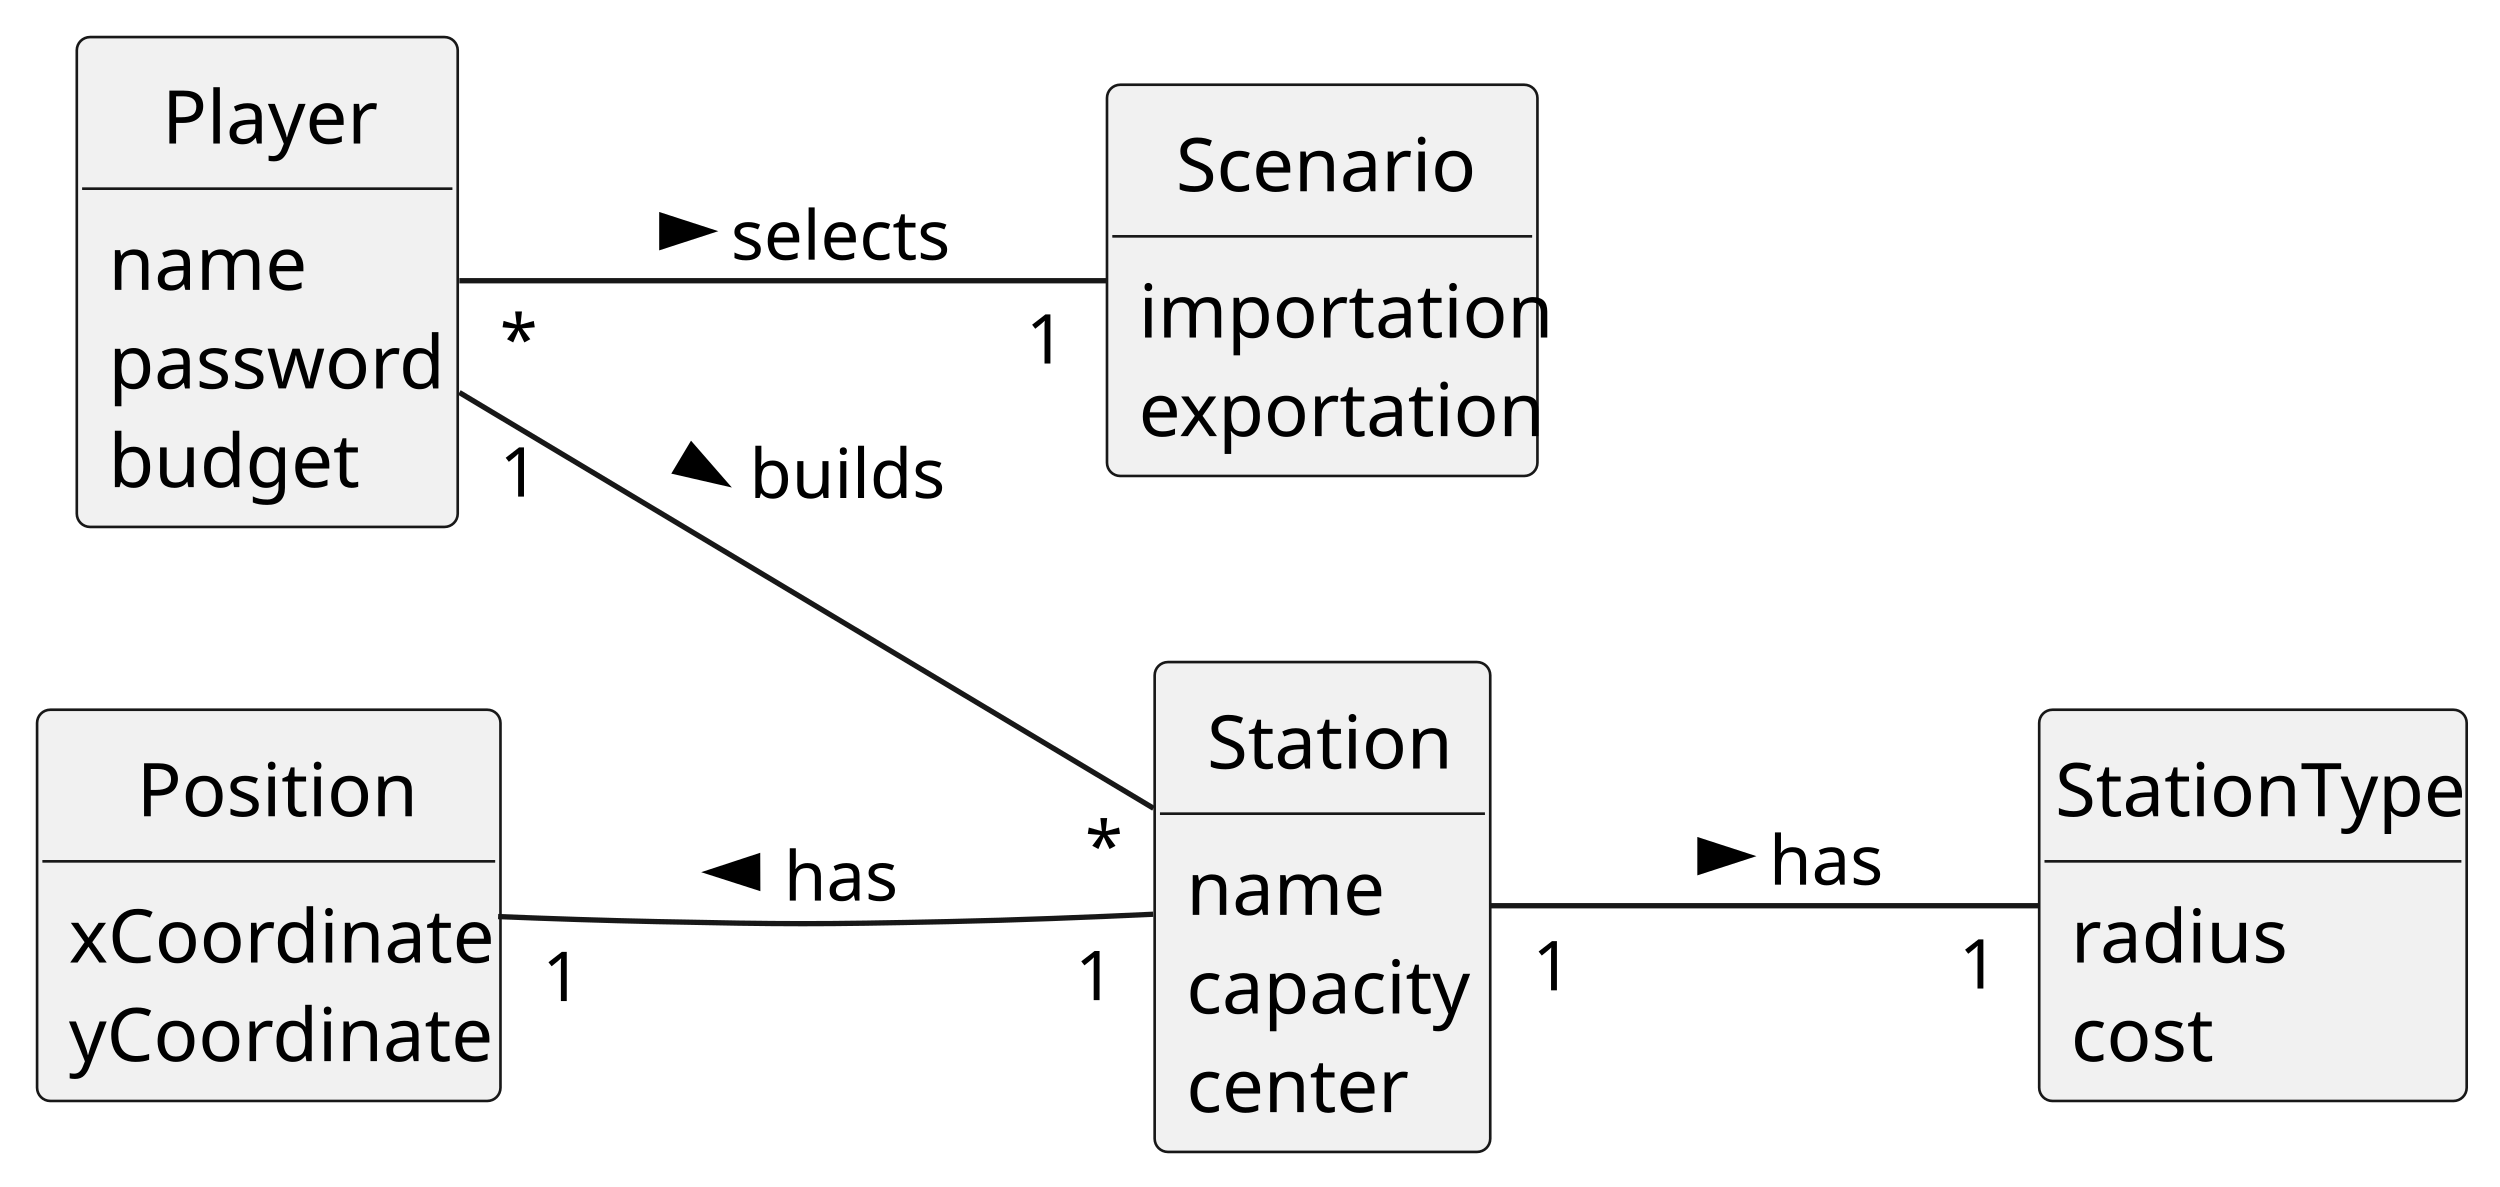
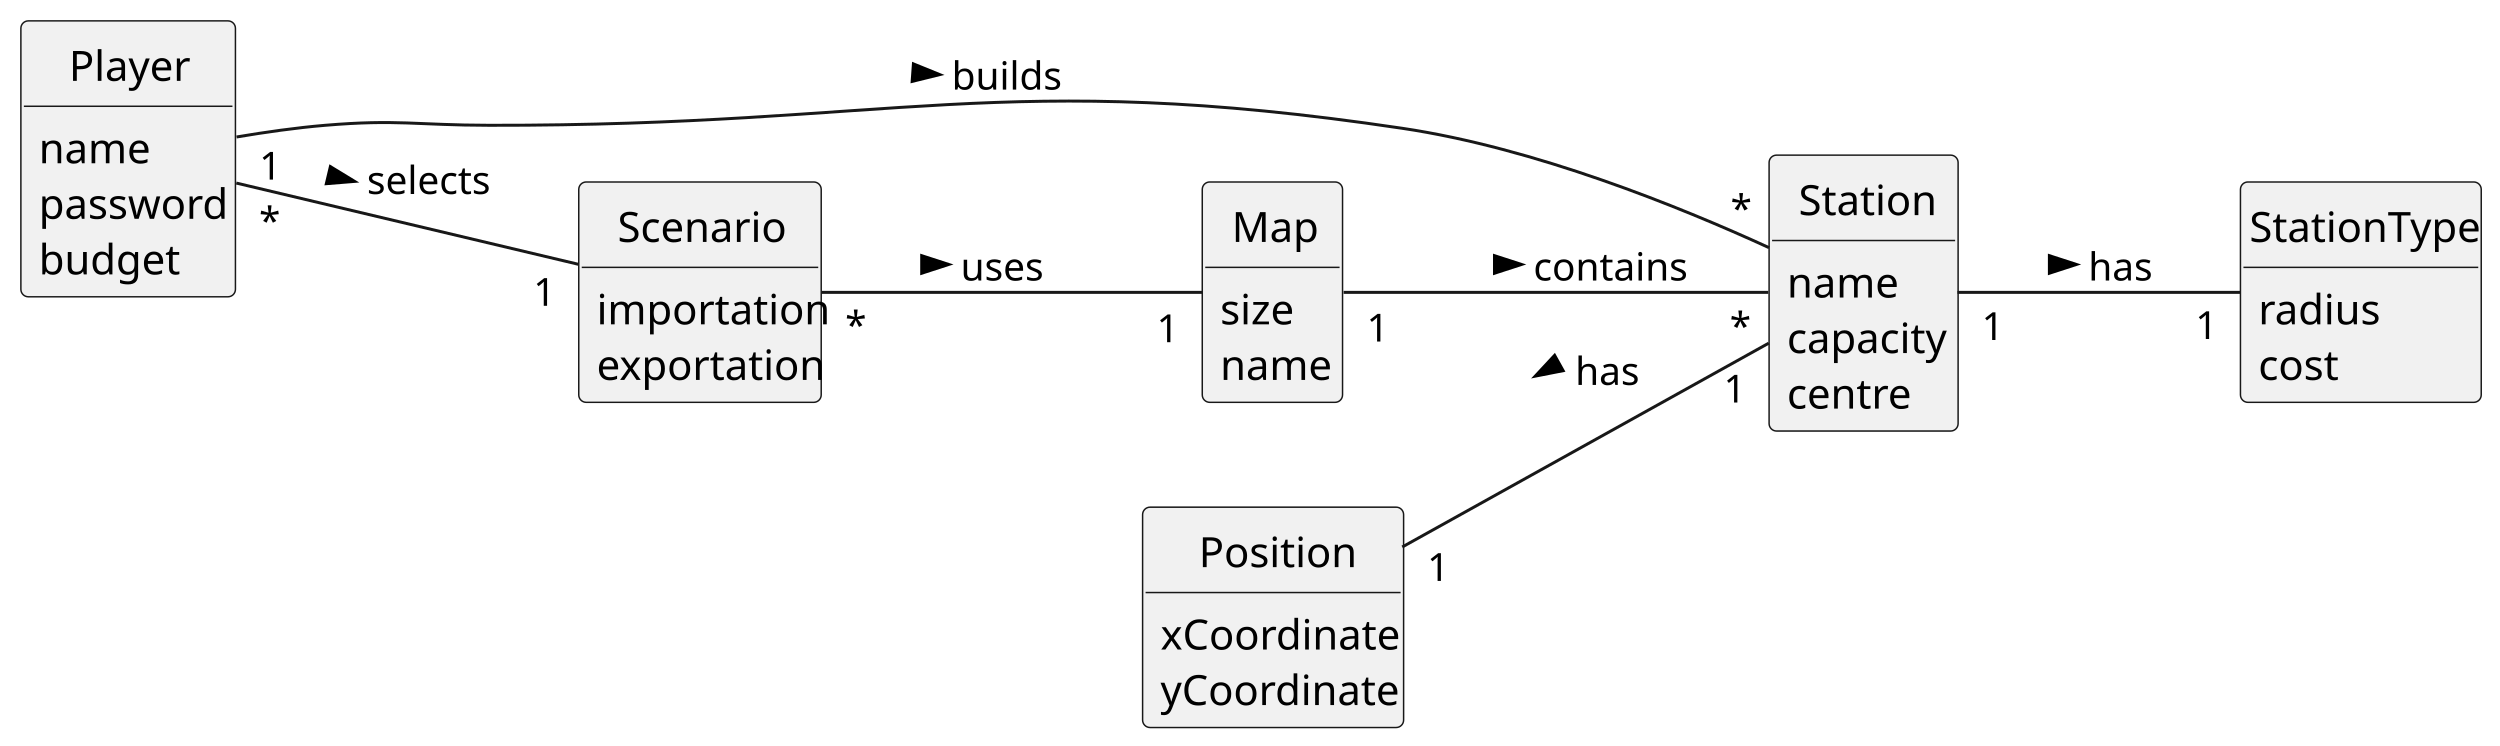
- <svg xmlns="http://www.w3.org/2000/svg" contentStyleType="text/css" height="224px" preserveAspectRatio="none" style="width:472px;height:224px;background:#FFFFFF;" version="1.1" viewBox="0 0 472 224" width="472px" zoomAndPan="magnify">
+ <svg xmlns="http://www.w3.org/2000/svg" contentStyleType="text/css" height="250px" preserveAspectRatio="none" style="width:838px;height:250px;background:#FFFFFF;" version="1.1" viewBox="0 0 838 250" width="838px" zoomAndPan="magnify">
  <defs />
  <g>
    <g id="elem_Player">
-       <rect codeLine="12" fill="#F1F1F1" height="92.484" id="Player" rx="2.5" ry="2.5" style="stroke:#181818;stroke-width:0.5;" width="71.917" x="14.5" y="7" />
-       <text fill="#000000" font-family="sans-serif" font-size="14" lengthAdjust="spacing" textLength="39.683" x="30.617" y="27.107">Player</text>
-       <line style="stroke:#181818;stroke-width:0.5;" x1="15.5" x2="85.417" y1="35.621" y2="35.621" />
-       <text fill="#000000" font-family="sans-serif" font-size="14" lengthAdjust="spacing" textLength="35.02" x="20.5" y="54.728">name</text>
-       <text fill="#000000" font-family="sans-serif" font-size="14" lengthAdjust="spacing" textLength="59.917" x="20.5" y="73.35">password</text>
-       <text fill="#000000" font-family="sans-serif" font-size="14" lengthAdjust="spacing" textLength="42.82" x="20.5" y="91.971">budget</text>
+       <rect codeLine="12" fill="#F1F1F1" height="92.484" id="Player" rx="2.5" ry="2.5" style="stroke:#181818;stroke-width:0.5;" width="71.917" x="7" y="7" />
+       <text fill="#000000" font-family="sans-serif" font-size="14" lengthAdjust="spacing" textLength="39.683" x="23.117" y="27.107">Player</text>
+       <line style="stroke:#181818;stroke-width:0.5;" x1="8" x2="77.917" y1="35.621" y2="35.621" />
+       <text fill="#000000" font-family="sans-serif" font-size="14" lengthAdjust="spacing" textLength="35.02" x="13" y="54.728">name</text>
+       <text fill="#000000" font-family="sans-serif" font-size="14" lengthAdjust="spacing" textLength="59.917" x="13" y="73.35">password</text>
+       <text fill="#000000" font-family="sans-serif" font-size="14" lengthAdjust="spacing" textLength="42.82" x="13" y="91.971">budget</text>
+     </g>
+     <g id="elem_Map">
+       <rect codeLine="18" fill="#F1F1F1" height="73.863" id="Map" rx="2.5" ry="2.5" style="stroke:#181818;stroke-width:0.5;" width="47.02" x="403" y="61" />
+       <text fill="#000000" font-family="sans-serif" font-size="14" lengthAdjust="spacing" textLength="27.234" x="412.893" y="81.107">Map</text>
+       <line style="stroke:#181818;stroke-width:0.5;" x1="404" x2="449.021" y1="89.621" y2="89.621" />
+       <text fill="#000000" font-family="sans-serif" font-size="14" lengthAdjust="spacing" textLength="24.896" x="409" y="108.728">size</text>
+       <text fill="#000000" font-family="sans-serif" font-size="14" lengthAdjust="spacing" textLength="35.02" x="409" y="127.35">name</text>
    </g>
    <g id="elem_Station">
-       <rect codeLine="18" fill="#F1F1F1" height="92.484" id="Station" rx="2.5" ry="2.5" style="stroke:#181818;stroke-width:0.5;" width="63.358" x="218" y="125" />
-       <text fill="#000000" font-family="sans-serif" font-size="14" lengthAdjust="spacing" textLength="43.586" x="227.886" y="145.107">Station</text>
-       <line style="stroke:#181818;stroke-width:0.5;" x1="219" x2="280.358" y1="153.621" y2="153.621" />
-       <text fill="#000000" font-family="sans-serif" font-size="14" lengthAdjust="spacing" textLength="35.02" x="224" y="172.728">name</text>
-       <text fill="#000000" font-family="sans-serif" font-size="14" lengthAdjust="spacing" textLength="51.358" x="224" y="191.35">capacity</text>
-       <text fill="#000000" font-family="sans-serif" font-size="14" lengthAdjust="spacing" textLength="38.91" x="224" y="209.971">center</text>
+       <rect codeLine="23" fill="#F1F1F1" height="92.484" id="Station" rx="2.5" ry="2.5" style="stroke:#181818;stroke-width:0.5;" width="63.358" x="593" y="52" />
+       <text fill="#000000" font-family="sans-serif" font-size="14" lengthAdjust="spacing" textLength="43.586" x="602.886" y="72.107">Station</text>
+       <line style="stroke:#181818;stroke-width:0.5;" x1="594" x2="655.358" y1="80.621" y2="80.621" />
+       <text fill="#000000" font-family="sans-serif" font-size="14" lengthAdjust="spacing" textLength="35.02" x="599" y="99.728">name</text>
+       <text fill="#000000" font-family="sans-serif" font-size="14" lengthAdjust="spacing" textLength="51.358" x="599" y="118.35">capacity</text>
+       <text fill="#000000" font-family="sans-serif" font-size="14" lengthAdjust="spacing" textLength="38.91" x="599" y="136.971">centre</text>
    </g>
    <g id="elem_StationType">
-       <rect codeLine="24" fill="#F1F1F1" height="73.863" id="StationType" rx="2.5" ry="2.5" style="stroke:#181818;stroke-width:0.5;" width="80.71" x="385" y="134" />
-       <text fill="#000000" font-family="sans-serif" font-size="14" lengthAdjust="spacing" textLength="74.71" x="388" y="154.107">StationType</text>
-       <line style="stroke:#181818;stroke-width:0.5;" x1="386" x2="464.71" y1="162.621" y2="162.621" />
-       <text fill="#000000" font-family="sans-serif" font-size="14" lengthAdjust="spacing" textLength="38.131" x="391" y="181.728">radius</text>
-       <text fill="#000000" font-family="sans-serif" font-size="14" lengthAdjust="spacing" textLength="25.676" x="391" y="200.35">cost</text>
+       <rect codeLine="29" fill="#F1F1F1" height="73.863" id="StationType" rx="2.5" ry="2.5" style="stroke:#181818;stroke-width:0.5;" width="80.71" x="751" y="61" />
+       <text fill="#000000" font-family="sans-serif" font-size="14" lengthAdjust="spacing" textLength="74.71" x="754" y="81.107">StationType</text>
+       <line style="stroke:#181818;stroke-width:0.5;" x1="752" x2="830.71" y1="89.621" y2="89.621" />
+       <text fill="#000000" font-family="sans-serif" font-size="14" lengthAdjust="spacing" textLength="38.131" x="757" y="108.728">radius</text>
+       <text fill="#000000" font-family="sans-serif" font-size="14" lengthAdjust="spacing" textLength="25.676" x="757" y="127.35">cost</text>
    </g>
    <g id="elem_Position">
-       <rect codeLine="29" fill="#F1F1F1" height="73.863" id="Position" rx="2.5" ry="2.5" style="stroke:#181818;stroke-width:0.5;" width="87.489" x="7" y="134" />
-       <text fill="#000000" font-family="sans-serif" font-size="14" lengthAdjust="spacing" textLength="49.807" x="25.841" y="154.107">Position</text>
-       <line style="stroke:#181818;stroke-width:0.5;" x1="8" x2="93.489" y1="162.621" y2="162.621" />
-       <text fill="#000000" font-family="sans-serif" font-size="14" lengthAdjust="spacing" textLength="75.489" x="13" y="181.728">xCoordinate</text>
-       <text fill="#000000" font-family="sans-serif" font-size="14" lengthAdjust="spacing" textLength="75.489" x="13" y="200.35">yCoordinate</text>
+       <rect codeLine="34" fill="#F1F1F1" height="73.863" id="Position" rx="2.5" ry="2.5" style="stroke:#181818;stroke-width:0.5;" width="87.489" x="383" y="170" />
+       <text fill="#000000" font-family="sans-serif" font-size="14" lengthAdjust="spacing" textLength="49.807" x="401.841" y="190.107">Position</text>
+       <line style="stroke:#181818;stroke-width:0.5;" x1="384" x2="469.489" y1="198.621" y2="198.621" />
+       <text fill="#000000" font-family="sans-serif" font-size="14" lengthAdjust="spacing" textLength="75.489" x="389" y="217.728">xCoordinate</text>
+       <text fill="#000000" font-family="sans-serif" font-size="14" lengthAdjust="spacing" textLength="75.489" x="389" y="236.35">yCoordinate</text>
    </g>
    <g id="elem_Scenario">
-       <rect codeLine="34" fill="#F1F1F1" height="73.863" id="Scenario" rx="2.5" ry="2.5" style="stroke:#181818;stroke-width:0.5;" width="81.269" x="209" y="16" />
-       <text fill="#000000" font-family="sans-serif" font-size="14" lengthAdjust="spacing" textLength="55.255" x="222.007" y="36.107">Scenario</text>
-       <line style="stroke:#181818;stroke-width:0.5;" x1="210" x2="289.269" y1="44.621" y2="44.621" />
-       <text fill="#000000" font-family="sans-serif" font-size="14" lengthAdjust="spacing" textLength="69.255" x="215" y="63.728">importation</text>
-       <text fill="#000000" font-family="sans-serif" font-size="14" lengthAdjust="spacing" textLength="69.269" x="215" y="82.35">exportation</text>
+       <rect codeLine="39" fill="#F1F1F1" height="73.863" id="Scenario" rx="2.5" ry="2.5" style="stroke:#181818;stroke-width:0.5;" width="81.269" x="194" y="61" />
+       <text fill="#000000" font-family="sans-serif" font-size="14" lengthAdjust="spacing" textLength="55.255" x="207.007" y="81.107">Scenario</text>
+       <line style="stroke:#181818;stroke-width:0.5;" x1="195" x2="274.269" y1="89.621" y2="89.621" />
+       <text fill="#000000" font-family="sans-serif" font-size="14" lengthAdjust="spacing" textLength="69.255" x="200" y="108.728">importation</text>
+       <text fill="#000000" font-family="sans-serif" font-size="14" lengthAdjust="spacing" textLength="69.269" x="200" y="127.35">exportation</text>
+     </g>
+     <g id="link_Scenario_Map">
+       <path codeLine="46" d="M275.33,98 C314.07,98 371.54,98 402.96,98 " fill="none" id="Scenario-Map" style="stroke:#181818;stroke-width:1.0;" />
+       <polygon fill="#000000" points="318,88.645,308.955,85.707,308.955,91.584,318,88.645" style="stroke:#000000;stroke-width:1.0;" />
+       <text fill="#000000" font-family="sans-serif" font-size="13" lengthAdjust="spacing" textLength="27.46" x="322" y="94.028">uses</text>
+       <text fill="#000000" font-family="sans-serif" font-size="13" lengthAdjust="spacing" textLength="5.059" x="283.3" y="113.635">*</text>
+       <text fill="#000000" font-family="sans-serif" font-size="13" lengthAdjust="spacing" textLength="7.23" x="387.711" y="114.697">1</text>
+     </g>
+     <g id="link_Map_Station">
+       <path codeLine="47" d="M450.37,98 C485.61,98 553.25,98 592.75,98 " fill="none" id="Map-Station" style="stroke:#181818;stroke-width:1.0;" />
+       <polygon fill="#000000" points="510,88.645,500.955,85.707,500.955,91.584,510,88.645" style="stroke:#000000;stroke-width:1.0;" />
+       <text fill="#000000" font-family="sans-serif" font-size="13" lengthAdjust="spacing" textLength="48.42" x="514" y="94.028">contains</text>
+       <text fill="#000000" font-family="sans-serif" font-size="13" lengthAdjust="spacing" textLength="7.23" x="458.097" y="114.479">1</text>
+       <text fill="#000000" font-family="sans-serif" font-size="13" lengthAdjust="spacing" textLength="5.059" x="579.795" y="113.972">*</text>
    </g>
    <g id="link_Station_StationType">
-       <path codeLine="42" d="M281.21,171 C310.09,171 353.47,171 384.93,171 " fill="none" id="Station-StationType" style="stroke:#181818;stroke-width:1.0;" />
-       <polygon fill="#000000" points="330,161.645,320.955,158.707,320.955,164.584,330,161.645" style="stroke:#000000;stroke-width:1.0;" />
-       <text fill="#000000" font-family="sans-serif" font-size="13" lengthAdjust="spacing" textLength="20.96" x="334" y="167.028">has</text>
-       <text fill="#000000" font-family="sans-serif" font-size="13" lengthAdjust="spacing" textLength="7.23" x="289.337" y="186.972">1</text>
-       <text fill="#000000" font-family="sans-serif" font-size="13" lengthAdjust="spacing" textLength="7.23" x="369.853" y="186.635">1</text>
+       <path codeLine="48" d="M656.15,98 C682.9,98 721.87,98 750.96,98 " fill="none" id="Station-StationType" style="stroke:#181818;stroke-width:1.0;" />
+       <polygon fill="#000000" points="696,88.645,686.955,85.707,686.955,91.584,696,88.645" style="stroke:#000000;stroke-width:1.0;" />
+       <text fill="#000000" font-family="sans-serif" font-size="13" lengthAdjust="spacing" textLength="20.96" x="700" y="94.028">has</text>
+       <text fill="#000000" font-family="sans-serif" font-size="13" lengthAdjust="spacing" textLength="7.23" x="664.264" y="113.972">1</text>
+       <text fill="#000000" font-family="sans-serif" font-size="13" lengthAdjust="spacing" textLength="7.23" x="735.888" y="113.635">1</text>
    </g>
    <g id="link_Player_Station">
-       <path codeLine="43" d="M86.72,74.1 C124.02,96.44 182.3,131.35 217.79,152.61 " fill="none" id="Player-Station" style="stroke:#181818;stroke-width:1.0;" />
-       <polygon fill="#000000" points="136.789,91.215,130.54,84.046,127.52,89.088,136.789,91.215" style="stroke:#000000;stroke-width:1.0;" />
-       <text fill="#000000" font-family="sans-serif" font-size="13" lengthAdjust="spacing" textLength="33.966" x="141.5" y="94.028">builds</text>
-       <text fill="#000000" font-family="sans-serif" font-size="13" lengthAdjust="spacing" textLength="7.23" x="94.322" y="93.752">1</text>
-       <text fill="#000000" font-family="sans-serif" font-size="13" lengthAdjust="spacing" textLength="5.059" x="204.844" y="164.329">*</text>
+       <path codeLine="49" d="M79.28,45.92 C88.88,44.3 99.31,42.81 109,42 C133.36,39.95 139.56,41.96 164,42 C300,42.22 335.48,22.96 470,43 C514.38,49.61 562.65,69.12 592.98,83.02 " fill="none" id="Player-Station" style="stroke:#181818;stroke-width:1.0;" />
+       <polygon fill="#000000" points="314.987,25.006,306.177,21.423,305.754,27.285,314.987,25.006" style="stroke:#000000;stroke-width:1.0;" />
+       <text fill="#000000" font-family="sans-serif" font-size="13" lengthAdjust="spacing" textLength="33.966" x="319" y="30.028">builds</text>
+       <text fill="#000000" font-family="sans-serif" font-size="13" lengthAdjust="spacing" textLength="7.23" x="86.893" y="60.201">1</text>
+       <text fill="#000000" font-family="sans-serif" font-size="13" lengthAdjust="spacing" textLength="5.059" x="580.078" y="74.596">*</text>
    </g>
    <g id="link_Player_Scenario">
-       <path codeLine="44" d="M86.72,53 C121.03,53 173.1,53 208.85,53 " fill="none" id="Player-Scenario" style="stroke:#181818;stroke-width:1.0;" />
-       <polygon fill="#000000" points="134,43.645,124.955,40.707,124.955,46.584,134,43.645" style="stroke:#000000;stroke-width:1.0;" />
-       <text fill="#000000" font-family="sans-serif" font-size="13" lengthAdjust="spacing" textLength="40.46" x="138" y="49.028">selects</text>
-       <text fill="#000000" font-family="sans-serif" font-size="13" lengthAdjust="spacing" textLength="5.059" x="94.357" y="68.683">*</text>
-       <text fill="#000000" font-family="sans-serif" font-size="13" lengthAdjust="spacing" textLength="7.23" x="193.706" y="68.635">1</text>
+       <path codeLine="50" d="M79.2,61.36 C111.74,69.09 160.03,80.55 193.9,88.6 " fill="none" id="Player-Scenario" style="stroke:#181818;stroke-width:1.0;" />
+       <polygon fill="#000000" points="118.865,60.801,110.743,55.851,109.385,61.57,118.865,60.801" style="stroke:#000000;stroke-width:1.0;" />
+       <text fill="#000000" font-family="sans-serif" font-size="13" lengthAdjust="spacing" textLength="40.46" x="123" y="65.028">selects</text>
+       <text fill="#000000" font-family="sans-serif" font-size="13" lengthAdjust="spacing" textLength="5.059" x="86.833" y="78.689">*</text>
+       <text fill="#000000" font-family="sans-serif" font-size="13" lengthAdjust="spacing" textLength="7.23" x="178.766" y="102.502">1</text>
    </g>
    <g id="link_Position_Station">
-       <path codeLine="45" d="M94.04,173.05 C103.88,173.45 114.3,173.8 124,174 C148.44,174.51 154.56,174.53 179,174 C191.68,173.73 205.65,173.17 217.72,172.61 " fill="none" id="Position-Station" style="stroke:#181818;stroke-width:1.0;" />
-       <polygon fill="#000000" points="134,164.663,143.055,167.57,143.035,161.692,134,164.663" style="stroke:#000000;stroke-width:1.0;" />
-       <text fill="#000000" font-family="sans-serif" font-size="13" lengthAdjust="spacing" textLength="20.96" x="148" y="170.028">has</text>
-       <text fill="#000000" font-family="sans-serif" font-size="13" lengthAdjust="spacing" textLength="7.23" x="102.396" y="188.996">1</text>
-       <text fill="#000000" font-family="sans-serif" font-size="13" lengthAdjust="spacing" textLength="7.23" x="202.988" y="188.829">1</text>
+       <path codeLine="51" d="M470.03,183.35 C507.07,162.75 559.88,133.38 592.89,115.02 " fill="none" id="Position-Station" style="stroke:#181818;stroke-width:1.0;" />
+       <polygon fill="#000000" points="514.63,126.076,523.964,124.248,521.107,119.111,514.63,126.076" style="stroke:#000000;stroke-width:1.0;" />
+       <text fill="#000000" font-family="sans-serif" font-size="13" lengthAdjust="spacing" textLength="20.96" x="528" y="129.028">has</text>
+       <text fill="#000000" font-family="sans-serif" font-size="13" lengthAdjust="spacing" textLength="7.23" x="478.384" y="194.718">1</text>
+       <text fill="#000000" font-family="sans-serif" font-size="13" lengthAdjust="spacing" textLength="7.23" x="577.756" y="134.928">1</text>
    </g>
  </g>
</svg>
